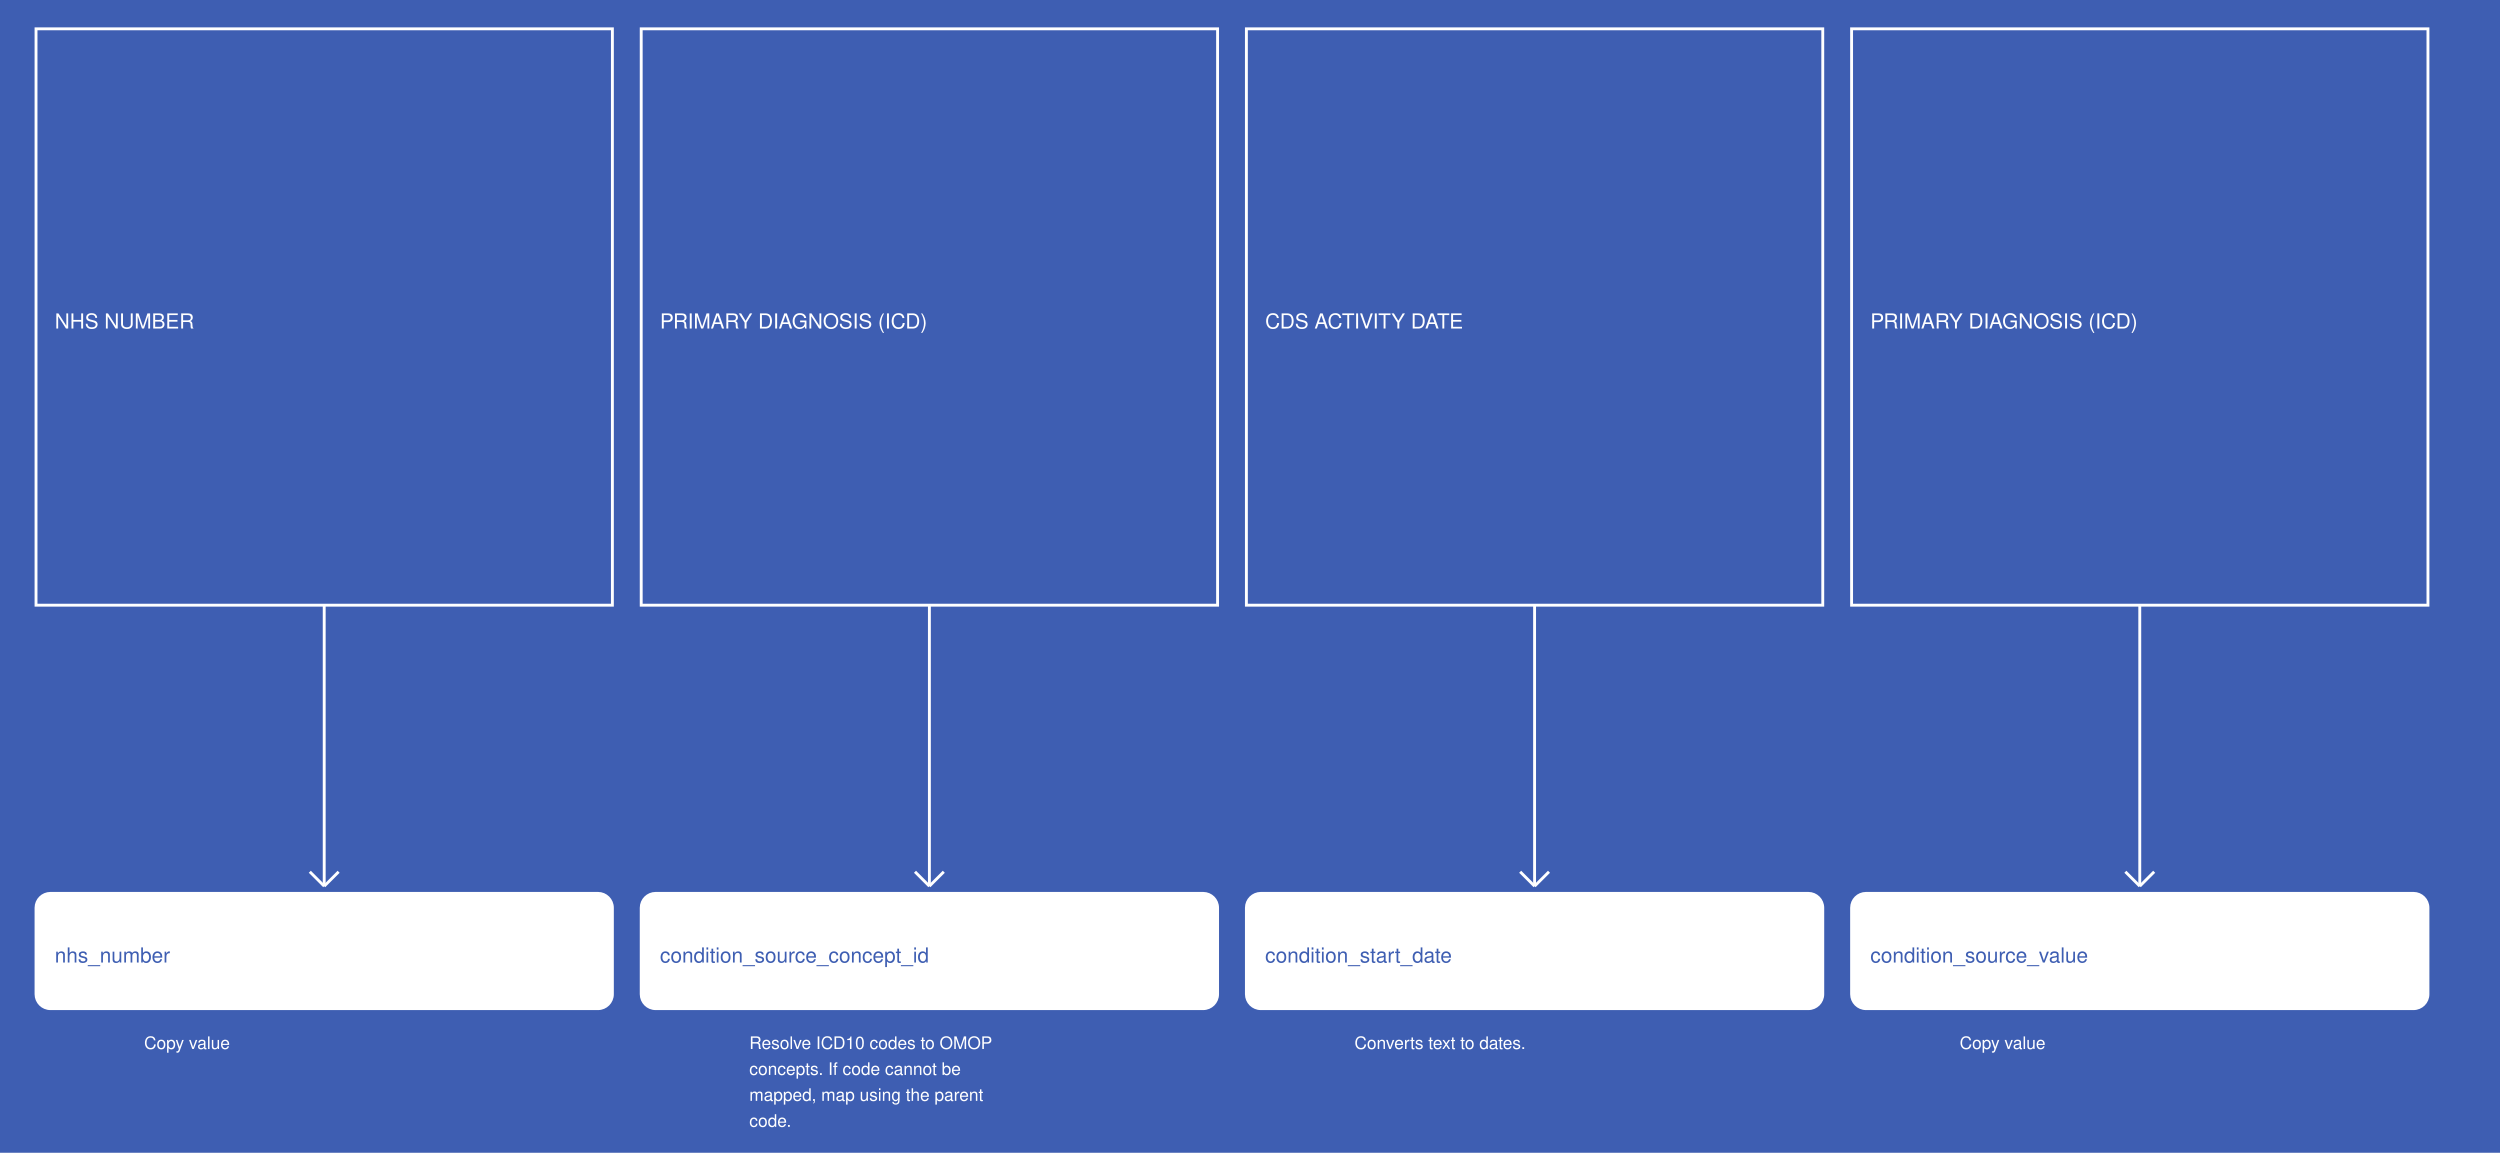
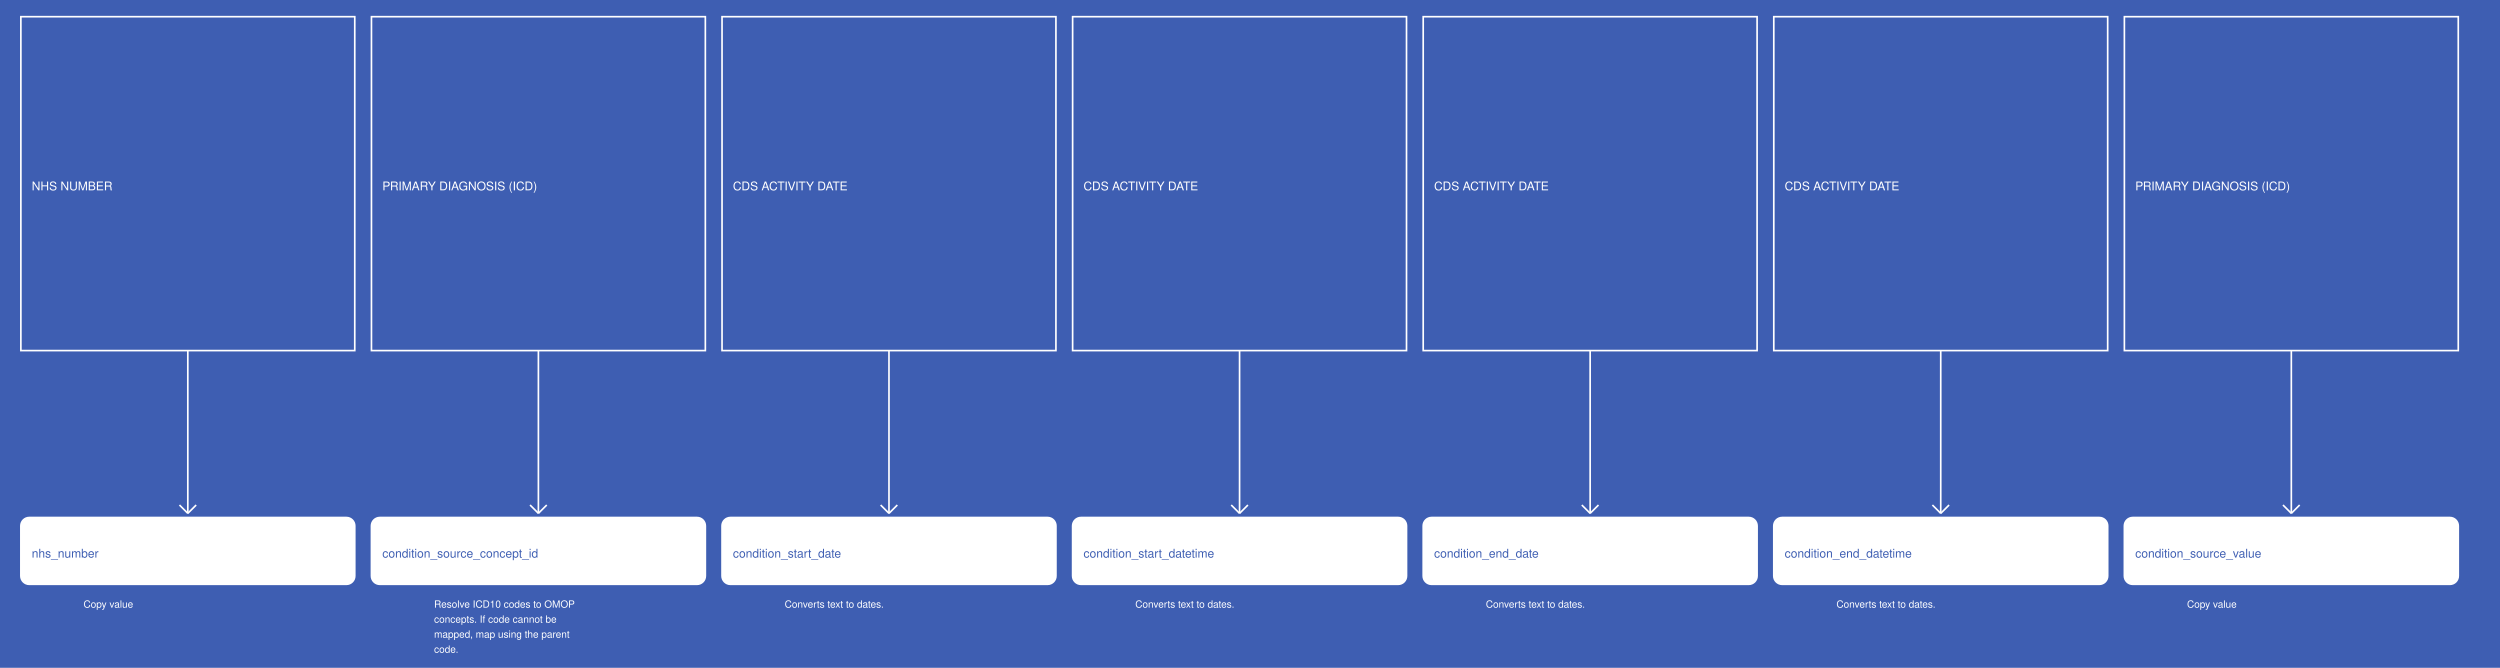
- <svg xmlns="http://www.w3.org/2000/svg" width="1735" height="800">
+ <svg xmlns="http://www.w3.org/2000/svg" width="2995" height="800">
  <rect width="100%" height="100%" fill="#3E5EB2" />
  <g>
    <rect x="25" y="20" width="400" height="400" fill="#3E5EB2" stroke="white" stroke-width="2" />
    <text x="38" y="228" fill="white" font-family="Helvetica" font-size="1.2em" text-anchor="start">NHS NUMBER</text>
  </g>
  <g>
    <line x1="225" y1="420" x2="225" y2="615" stroke="white" stroke-width="2" />
    <line x1="215" y1="605" x2="225" y2="615" stroke="white" stroke-width="2" />
    <line x1="235" y1="605" x2="225" y2="615" stroke="white" stroke-width="2" />
    <text x="100" y="728" fill="white" font-size="1em" font-family="Helvetica">Copy value</text>
  </g>
  <g>
    <rect x="25" y="620" width="400" height="80" fill="white" stroke="white" stroke-width="2" rx="10" />
    <text x="38" y="668" fill="#3E5EB2" font-family="Helvetica" font-size="1.2em" text-anchor="start">nhs_number</text>
  </g>
  <g>
    <rect x="445" y="20" width="400" height="400" fill="#3E5EB2" stroke="white" stroke-width="2" />
    <text x="458" y="228" fill="white" font-family="Helvetica" font-size="1.2em" text-anchor="start">PRIMARY DIAGNOSIS (ICD)</text>
  </g>
  <g>
    <line x1="645" y1="420" x2="645" y2="615" stroke="white" stroke-width="2" />
    <line x1="635" y1="605" x2="645" y2="615" stroke="white" stroke-width="2" />
    <line x1="655" y1="605" x2="645" y2="615" stroke="white" stroke-width="2" />
    <text x="520" y="728" fill="white" font-size="1em" font-family="Helvetica">Resolve ICD10 codes to OMOP</text>
    <text x="520" y="746" fill="white" font-size="1em" font-family="Helvetica">concepts. If code cannot be</text>
    <text x="520" y="764" fill="white" font-size="1em" font-family="Helvetica">mapped, map using the parent</text>
    <text x="520" y="782" fill="white" font-size="1em" font-family="Helvetica">code.</text>
  </g>
  <g>
    <rect x="445" y="620" width="400" height="80" fill="white" stroke="white" stroke-width="2" rx="10" />
    <text x="458" y="668" fill="#3E5EB2" font-family="Helvetica" font-size="1.2em" text-anchor="start">condition_source_concept_id</text>
  </g>
  <g>
    <rect x="865" y="20" width="400" height="400" fill="#3E5EB2" stroke="white" stroke-width="2" />
    <text x="878" y="228" fill="white" font-family="Helvetica" font-size="1.2em" text-anchor="start">CDS ACTIVITY DATE</text>
  </g>
  <g>
    <line x1="1065" y1="420" x2="1065" y2="615" stroke="white" stroke-width="2" />
    <line x1="1055" y1="605" x2="1065" y2="615" stroke="white" stroke-width="2" />
    <line x1="1075" y1="605" x2="1065" y2="615" stroke="white" stroke-width="2" />
    <text x="940" y="728" fill="white" font-size="1em" font-family="Helvetica">Converts text to dates.</text>
  </g>
  <g>
    <rect x="865" y="620" width="400" height="80" fill="white" stroke="white" stroke-width="2" rx="10" />
    <text x="878" y="668" fill="#3E5EB2" font-family="Helvetica" font-size="1.2em" text-anchor="start">condition_start_date</text>
  </g>
  <g>
    <rect x="1285" y="20" width="400" height="400" fill="#3E5EB2" stroke="white" stroke-width="2" />
-     <text x="1298" y="228" fill="white" font-family="Helvetica" font-size="1.2em" text-anchor="start">PRIMARY DIAGNOSIS (ICD)</text>
+     <text x="1298" y="228" fill="white" font-family="Helvetica" font-size="1.2em" text-anchor="start">CDS ACTIVITY DATE</text>
  </g>
  <g>
    <line x1="1485" y1="420" x2="1485" y2="615" stroke="white" stroke-width="2" />
    <line x1="1475" y1="605" x2="1485" y2="615" stroke="white" stroke-width="2" />
    <line x1="1495" y1="605" x2="1485" y2="615" stroke="white" stroke-width="2" />
-     <text x="1360" y="728" fill="white" font-size="1em" font-family="Helvetica">Copy value</text>
+     <text x="1360" y="728" fill="white" font-size="1em" font-family="Helvetica">Converts text to dates.</text>
  </g>
  <g>
    <rect x="1285" y="620" width="400" height="80" fill="white" stroke="white" stroke-width="2" rx="10" />
-     <text x="1298" y="668" fill="#3E5EB2" font-family="Helvetica" font-size="1.2em" text-anchor="start">condition_source_value</text>
+     <text x="1298" y="668" fill="#3E5EB2" font-family="Helvetica" font-size="1.2em" text-anchor="start">condition_start_datetime</text>
+   </g>
+   <g>
+     <rect x="1705" y="20" width="400" height="400" fill="#3E5EB2" stroke="white" stroke-width="2" />
+     <text x="1718" y="228" fill="white" font-family="Helvetica" font-size="1.2em" text-anchor="start">CDS ACTIVITY DATE</text>
+   </g>
+   <g>
+     <line x1="1905" y1="420" x2="1905" y2="615" stroke="white" stroke-width="2" />
+     <line x1="1895" y1="605" x2="1905" y2="615" stroke="white" stroke-width="2" />
+     <line x1="1915" y1="605" x2="1905" y2="615" stroke="white" stroke-width="2" />
+     <text x="1780" y="728" fill="white" font-size="1em" font-family="Helvetica">Converts text to dates.</text>
+   </g>
+   <g>
+     <rect x="1705" y="620" width="400" height="80" fill="white" stroke="white" stroke-width="2" rx="10" />
+     <text x="1718" y="668" fill="#3E5EB2" font-family="Helvetica" font-size="1.2em" text-anchor="start">condition_end_date</text>
+   </g>
+   <g>
+     <rect x="2125" y="20" width="400" height="400" fill="#3E5EB2" stroke="white" stroke-width="2" />
+     <text x="2138" y="228" fill="white" font-family="Helvetica" font-size="1.2em" text-anchor="start">CDS ACTIVITY DATE</text>
+   </g>
+   <g>
+     <line x1="2325" y1="420" x2="2325" y2="615" stroke="white" stroke-width="2" />
+     <line x1="2315" y1="605" x2="2325" y2="615" stroke="white" stroke-width="2" />
+     <line x1="2335" y1="605" x2="2325" y2="615" stroke="white" stroke-width="2" />
+     <text x="2200" y="728" fill="white" font-size="1em" font-family="Helvetica">Converts text to dates.</text>
+   </g>
+   <g>
+     <rect x="2125" y="620" width="400" height="80" fill="white" stroke="white" stroke-width="2" rx="10" />
+     <text x="2138" y="668" fill="#3E5EB2" font-family="Helvetica" font-size="1.2em" text-anchor="start">condition_end_datetime</text>
+   </g>
+   <g>
+     <rect x="2545" y="20" width="400" height="400" fill="#3E5EB2" stroke="white" stroke-width="2" />
+     <text x="2558" y="228" fill="white" font-family="Helvetica" font-size="1.2em" text-anchor="start">PRIMARY DIAGNOSIS (ICD)</text>
+   </g>
+   <g>
+     <line x1="2745" y1="420" x2="2745" y2="615" stroke="white" stroke-width="2" />
+     <line x1="2735" y1="605" x2="2745" y2="615" stroke="white" stroke-width="2" />
+     <line x1="2755" y1="605" x2="2745" y2="615" stroke="white" stroke-width="2" />
+     <text x="2620" y="728" fill="white" font-size="1em" font-family="Helvetica">Copy value</text>
+   </g>
+   <g>
+     <rect x="2545" y="620" width="400" height="80" fill="white" stroke="white" stroke-width="2" rx="10" />
+     <text x="2558" y="668" fill="#3E5EB2" font-family="Helvetica" font-size="1.2em" text-anchor="start">condition_source_value</text>
  </g>
</svg>
